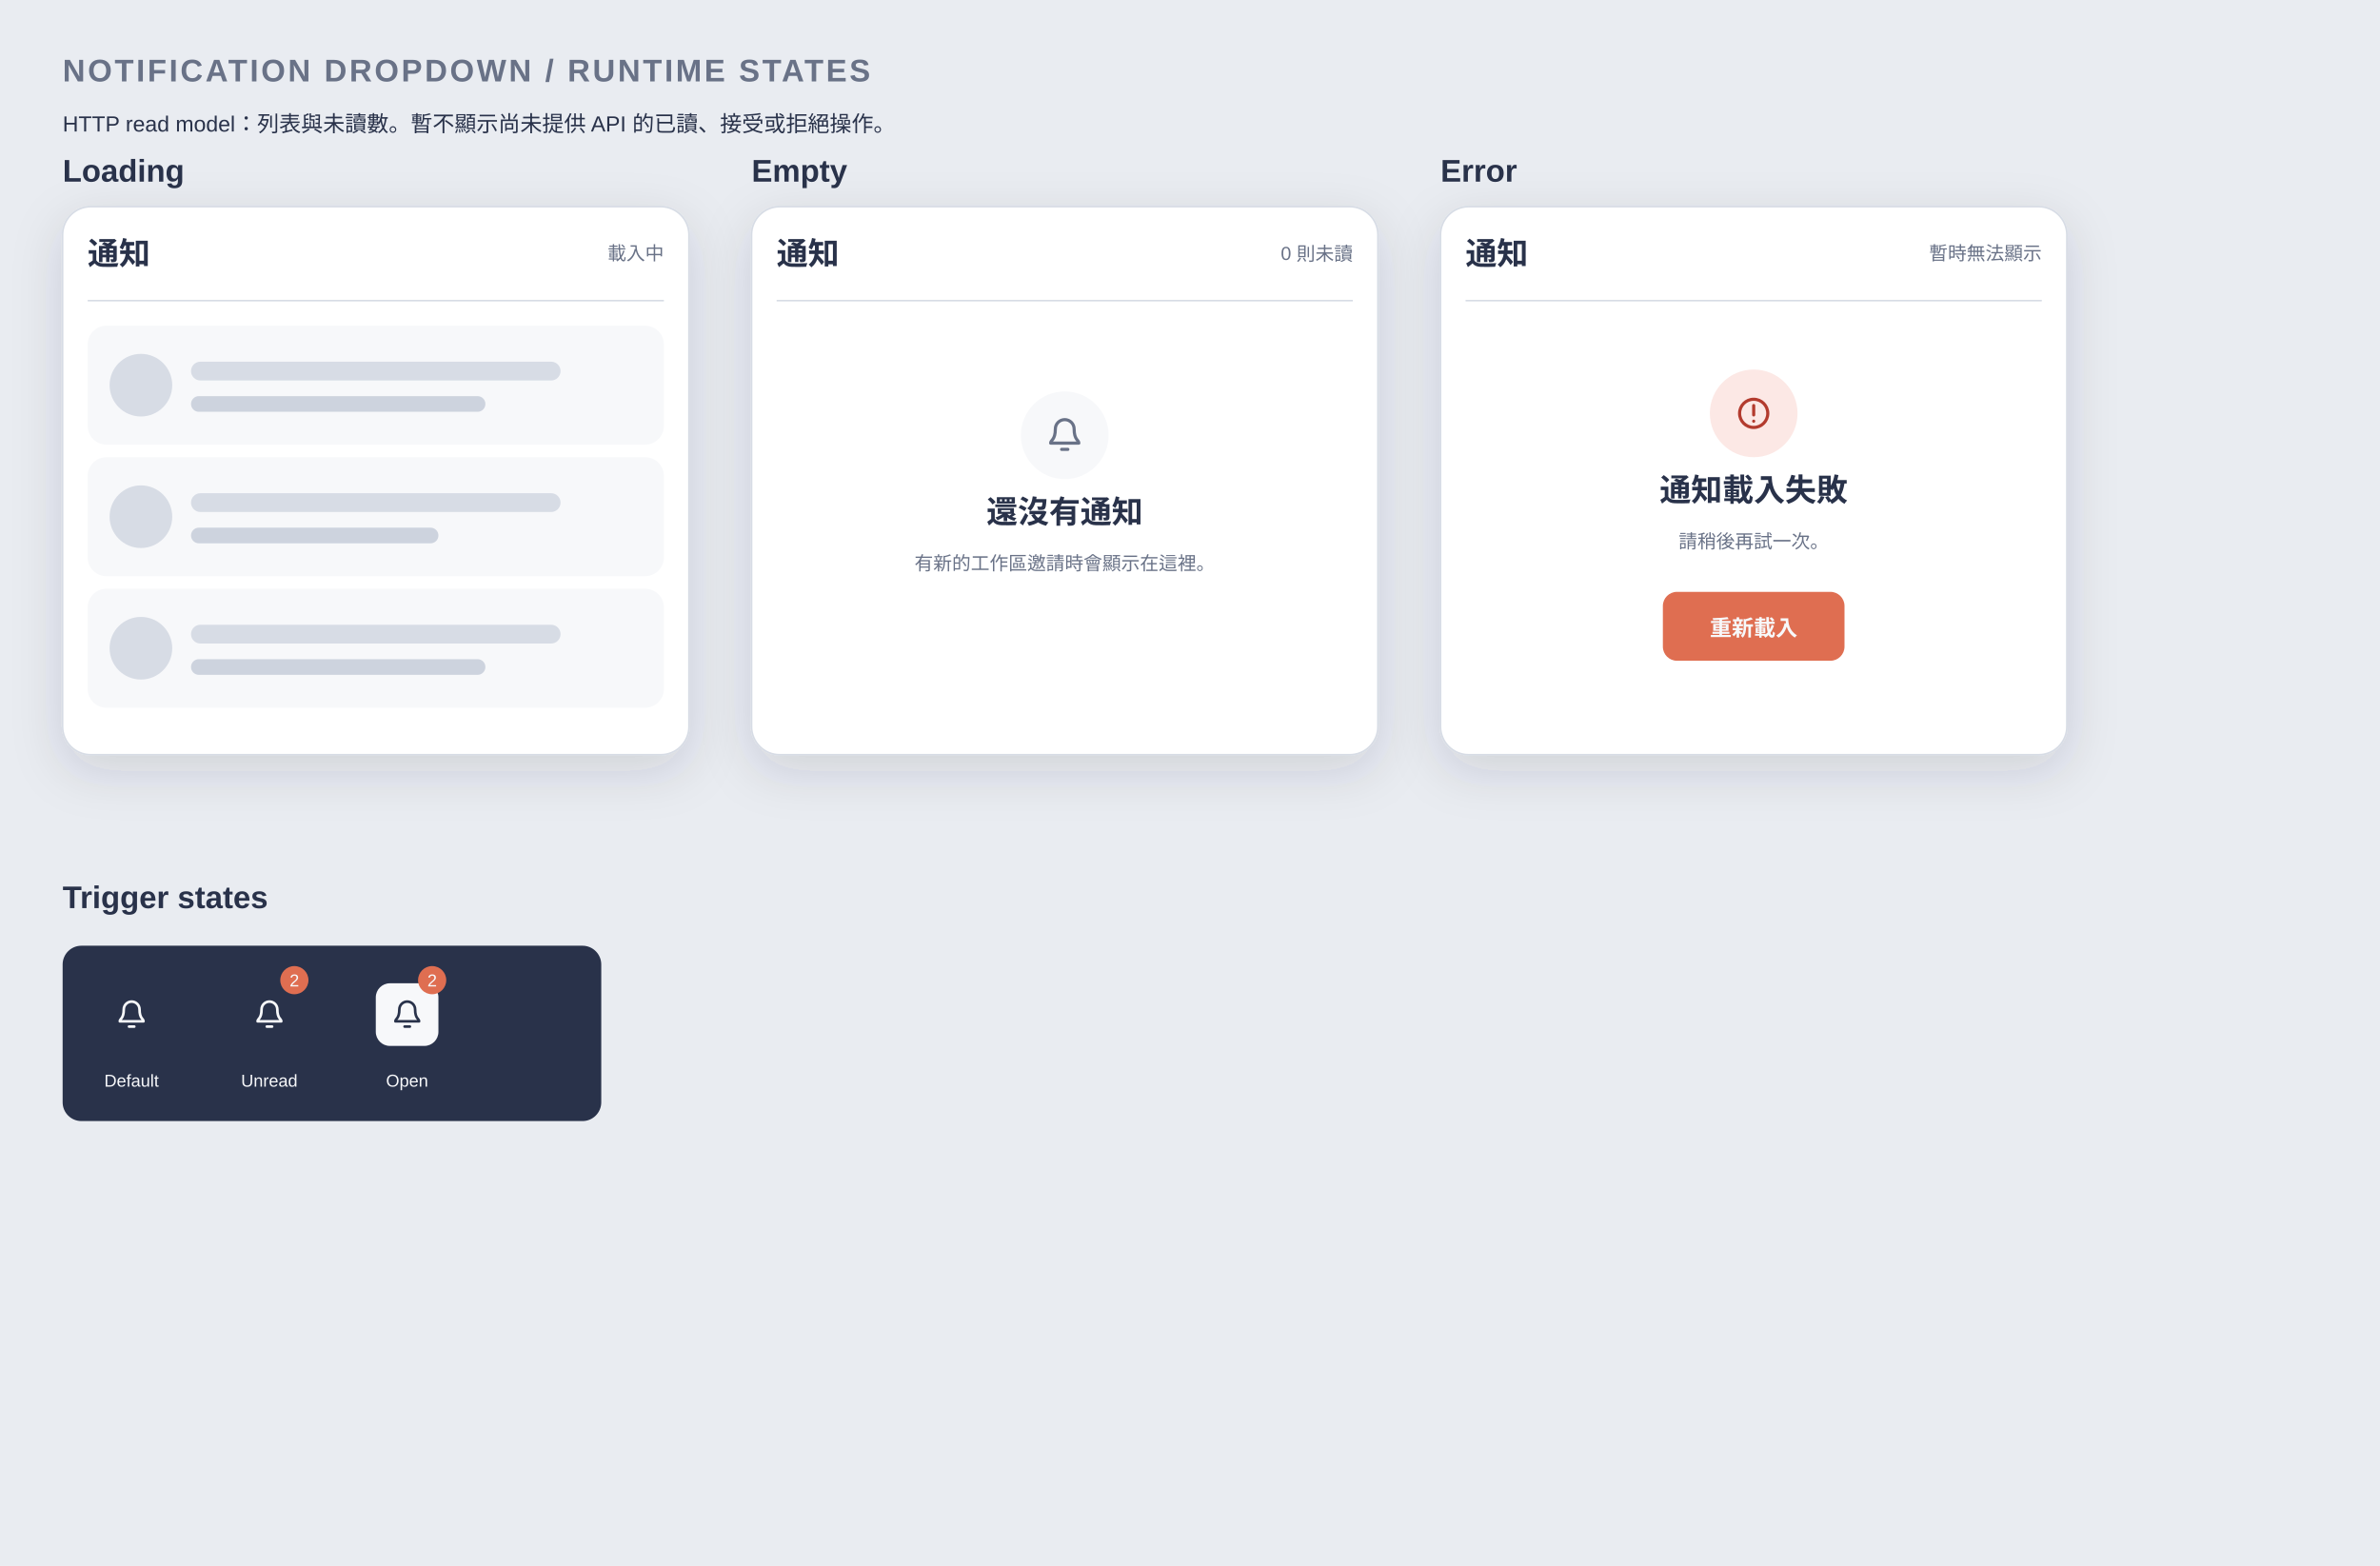
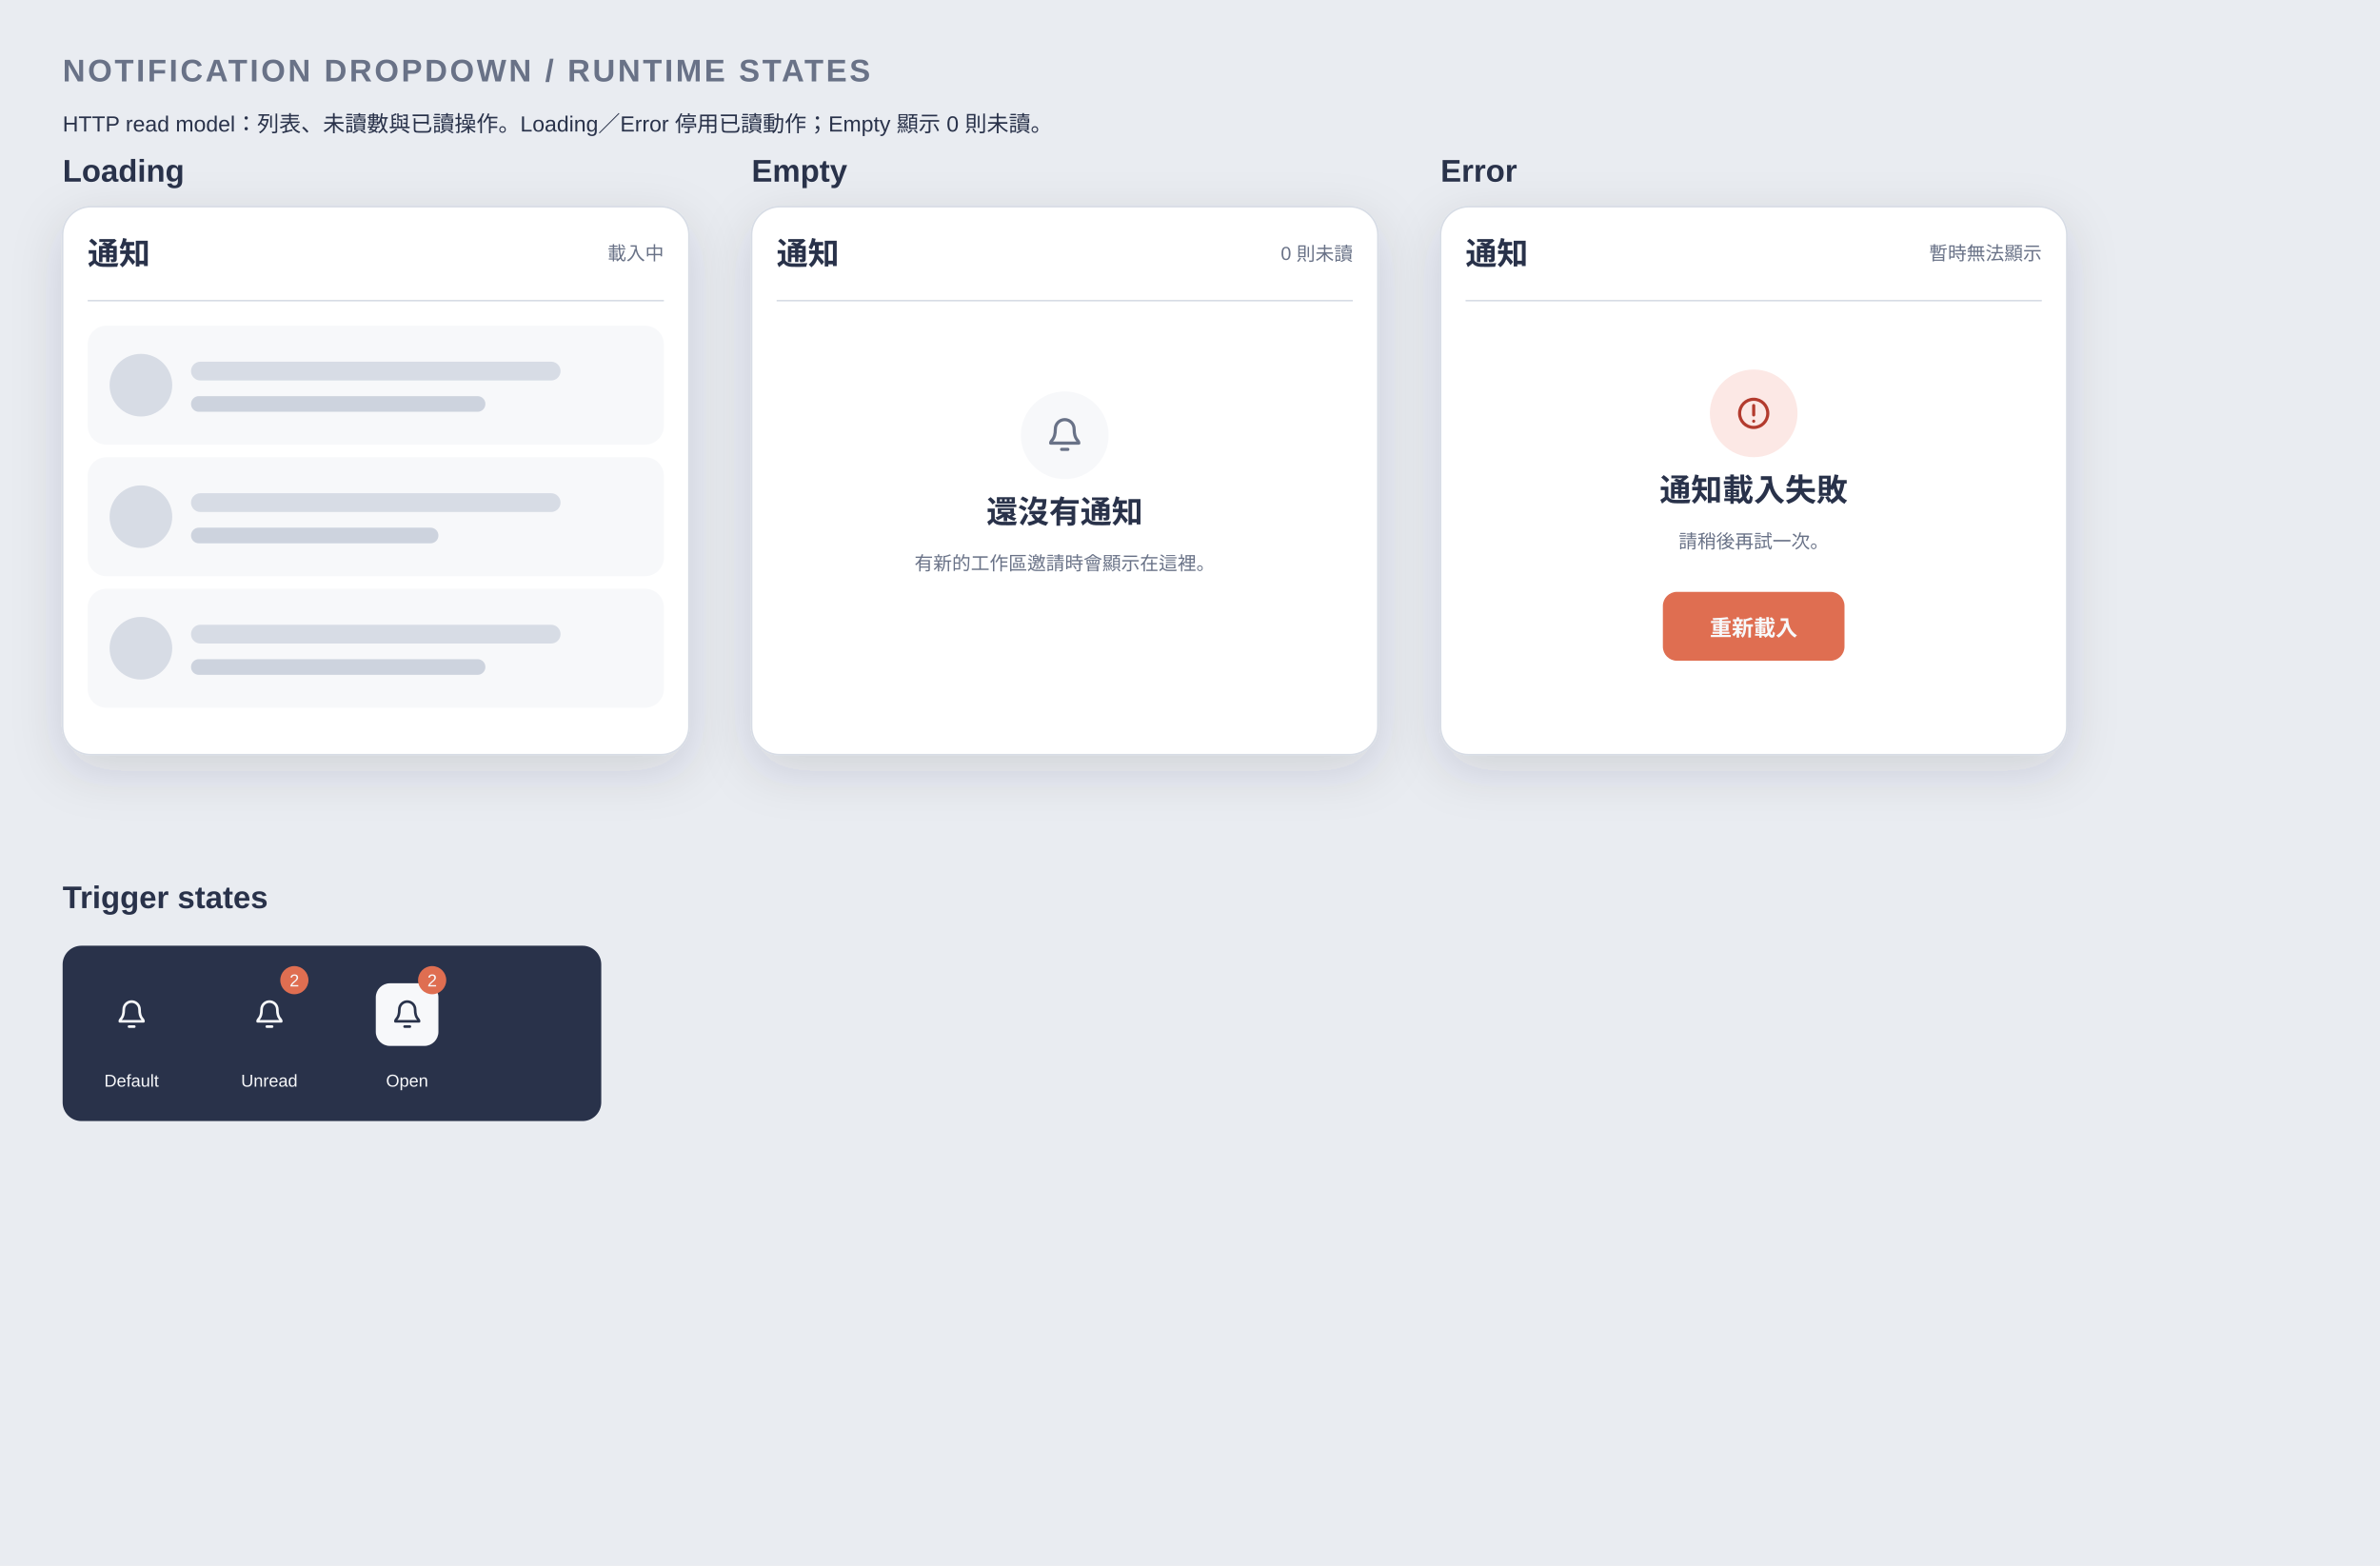
<svg xmlns="http://www.w3.org/2000/svg" width="1520" height="1000" viewBox="0 0 1520 1000">
  <defs>
    <filter id="shadow" x="-20%" y="-20%" width="140%" height="160%">
      <feDropShadow dx="0" dy="10" stdDeviation="16" flood-color="#29324A" flood-opacity=".14" />
    </filter>
    <style>
      text{font-family:"Noto Sans TC","PingFang TC",Arial,sans-serif;fill:#29324A}.spec{font-size:20px;font-weight:700;letter-spacing:.08em;fill:#697287}.title{font-size:20px;font-weight:700}.h2{font-size:16px;font-weight:700}.body{font-size:14px}.small{font-size:12px;fill:#697287}.tiny{font-size:11px;fill:#8B95A8}.inverse{fill:#F7F8FA}.medium{font-weight:700}
    </style>
    <g id="bell" fill="none" stroke="currentColor" stroke-width="2" stroke-linecap="round" stroke-linejoin="round">
      <path d="M18 8a6 6 0 0 0-12 0c0 7-3 7-3 9h18c0-2-3-2-3-9M10 21h4" />
    </g>
    <g id="error" fill="none" stroke="currentColor" stroke-width="2" stroke-linecap="round">
      <circle cx="12" cy="12" r="9" />
      <path d="M12 7v6M12 17h.01" />
    </g>
  </defs>
  <rect width="1520" height="1000" fill="#E9ECF1" />
  <text x="40" y="52" class="spec">NOTIFICATION DROPDOWN / RUNTIME STATES</text>
-   <text x="40" y="84" class="body" fill="#697287">HTTP read model：列表與未讀數。暫不顯示尚未提供 API 的已讀、接受或拒絕操作。</text>
+   <text x="40" y="84" class="body" fill="#697287">HTTP read model：列表、未讀數與已讀操作。Loading／Error 停用已讀動作；Empty 顯示 0 則未讀。</text>
  <g id="loading" transform="translate(40 132)">
    <text y="-16" class="title">Loading</text>
    <rect width="400" height="350" rx="18" fill="#FFFFFF" stroke="#D7DCE5" filter="url(#shadow)" />
    <text x="16" y="37" class="title">通知</text>
    <text x="384" y="34" text-anchor="end" class="small">載入中</text>
    <line x1="16" y1="60" x2="384" y2="60" stroke="#D7DCE5" />
    <g transform="translate(16 76)">
      <rect width="368" height="76" rx="12" fill="#F7F8FA" />
      <circle cx="34" cy="38" r="20" fill="#D7DCE5" />
      <rect x="66" y="23" width="236" height="12" rx="6" fill="#D7DCE5" />
      <rect x="66" y="45" width="188" height="10" rx="5" fill="#CDD3DE" />
    </g>
    <g transform="translate(16 160)">
      <rect width="368" height="76" rx="12" fill="#F7F8FA" />
      <circle cx="34" cy="38" r="20" fill="#D7DCE5" />
      <rect x="66" y="23" width="236" height="12" rx="6" fill="#D7DCE5" />
      <rect x="66" y="45" width="158" height="10" rx="5" fill="#CDD3DE" />
    </g>
    <g transform="translate(16 244)">
      <rect width="368" height="76" rx="12" fill="#F7F8FA" />
      <circle cx="34" cy="38" r="20" fill="#D7DCE5" />
      <rect x="66" y="23" width="236" height="12" rx="6" fill="#D7DCE5" />
      <rect x="66" y="45" width="188" height="10" rx="5" fill="#CDD3DE" />
    </g>
  </g>
  <g id="empty" transform="translate(480 132)">
    <text y="-16" class="title">Empty</text>
    <rect width="400" height="350" rx="18" fill="#FFFFFF" stroke="#D7DCE5" filter="url(#shadow)" />
    <text x="16" y="37" class="title">通知</text>
    <text x="384" y="34" text-anchor="end" class="small">0 則未讀</text>
    <line x1="16" y1="60" x2="384" y2="60" stroke="#D7DCE5" />
    <circle cx="200" cy="146" r="28" fill="#F7F8FA" />
    <g transform="translate(188 134)" color="#697287">
      <use href="#bell" />
    </g>
    <text x="200" y="202" text-anchor="middle" class="title">還沒有通知</text>
    <text x="200" y="232" text-anchor="middle" class="small">有新的工作區邀請時會顯示在這裡。</text>
  </g>
  <g id="error-state" transform="translate(920 132)">
    <text y="-16" class="title">Error</text>
    <rect width="400" height="350" rx="18" fill="#FFFFFF" stroke="#D7DCE5" filter="url(#shadow)" />
    <text x="16" y="37" class="title">通知</text>
    <text x="384" y="34" text-anchor="end" class="small">暫時無法顯示</text>
    <line x1="16" y1="60" x2="384" y2="60" stroke="#D7DCE5" />
    <circle cx="200" cy="132" r="28" fill="#FCE8E5" />
    <g transform="translate(188 120)" color="#B33B2E">
      <use href="#error" />
    </g>
    <text x="200" y="188" text-anchor="middle" class="title">通知載入失敗</text>
    <text x="200" y="218" text-anchor="middle" class="small">請稍後再試一次。</text>
    <rect x="142" y="246" width="116" height="44" rx="9" fill="#DF6E51" />
    <text x="200" y="274" text-anchor="middle" class="body inverse medium">重新載入</text>
  </g>
  <g id="trigger-states" transform="translate(40 580)">
    <text class="title">Trigger states</text>
    <rect y="24" width="344" height="112" rx="12" fill="#29324A" />
    <g transform="translate(24 48)">
      <rect width="40" height="40" rx="9" fill="#29324A" />
      <g transform="translate(10 10) scale(.84)" color="#F7F8FA">
        <use href="#bell" />
      </g>
      <text x="20" y="66" text-anchor="middle" class="tiny inverse">Default</text>
    </g>
    <g transform="translate(112 48)">
      <rect width="40" height="40" rx="9" fill="#29324A" />
      <g transform="translate(10 10) scale(.84)" color="#F7F8FA">
        <use href="#bell" />
      </g>
      <circle cx="36" cy="-2" r="9" fill="#DF6E51" />
      <text x="36" y="2" text-anchor="middle" class="tiny inverse">2</text>
      <text x="20" y="66" text-anchor="middle" class="tiny inverse">Unread</text>
    </g>
    <g transform="translate(200 48)">
      <rect width="40" height="40" rx="9" fill="#F7F8FA" />
      <g transform="translate(10 10) scale(.84)" color="#29324A">
        <use href="#bell" />
      </g>
      <circle cx="36" cy="-2" r="9" fill="#DF6E51" />
      <text x="36" y="2" text-anchor="middle" class="tiny inverse">2</text>
      <text x="20" y="66" text-anchor="middle" class="tiny inverse">Open</text>
    </g>
  </g>
</svg>
